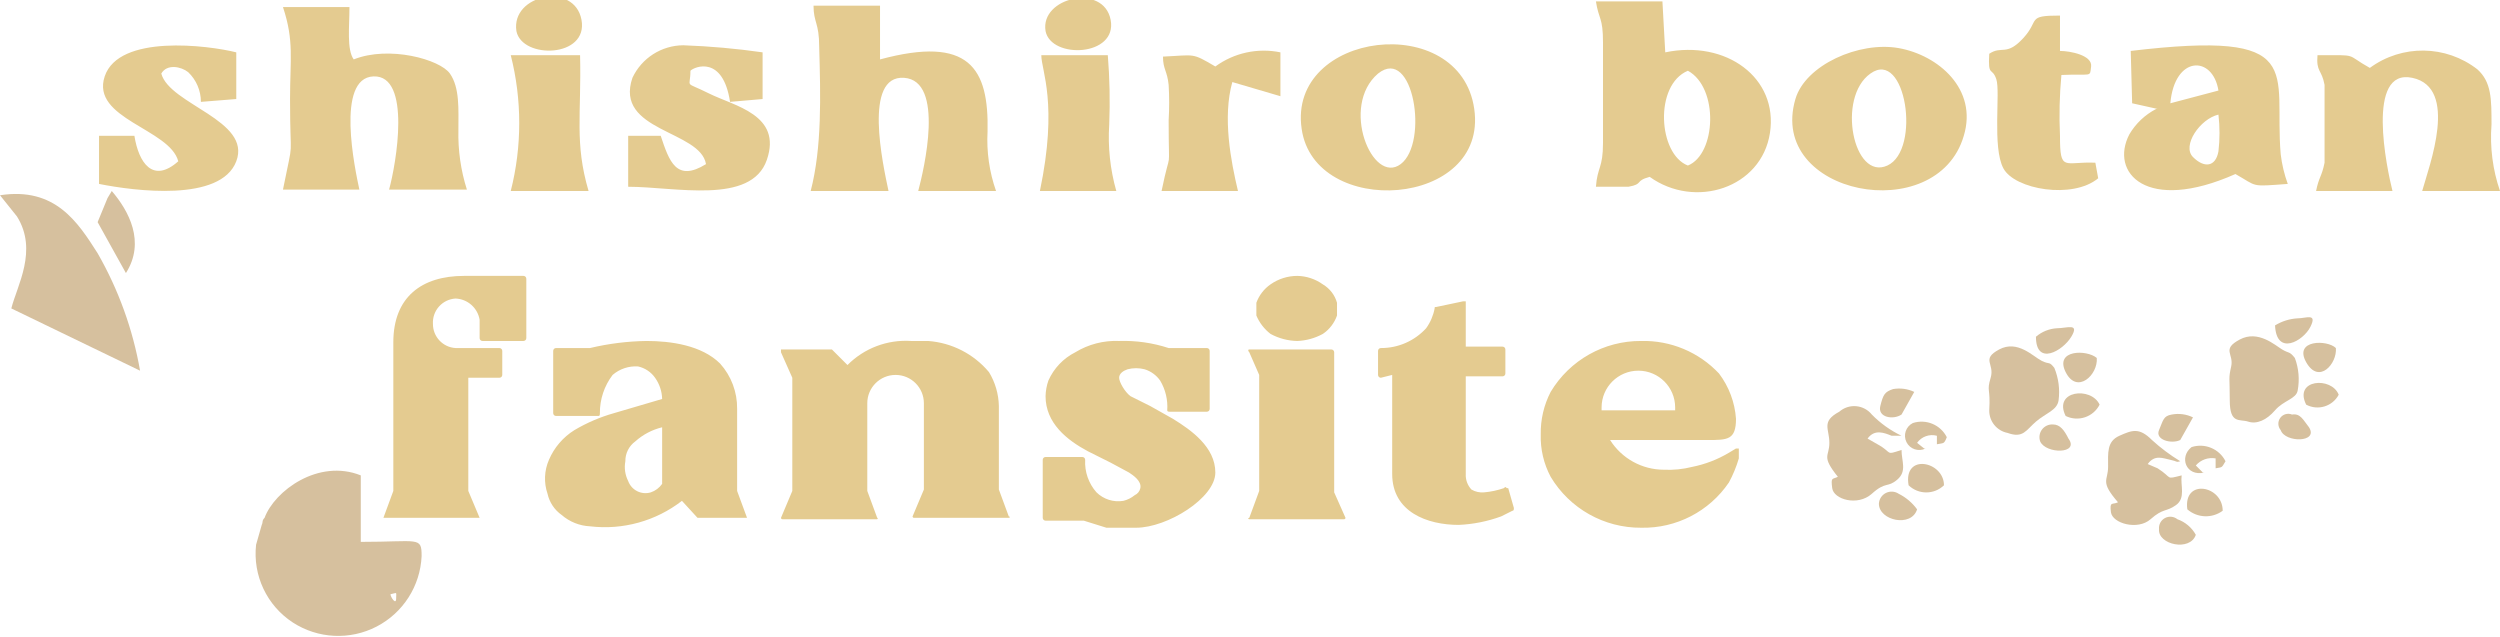
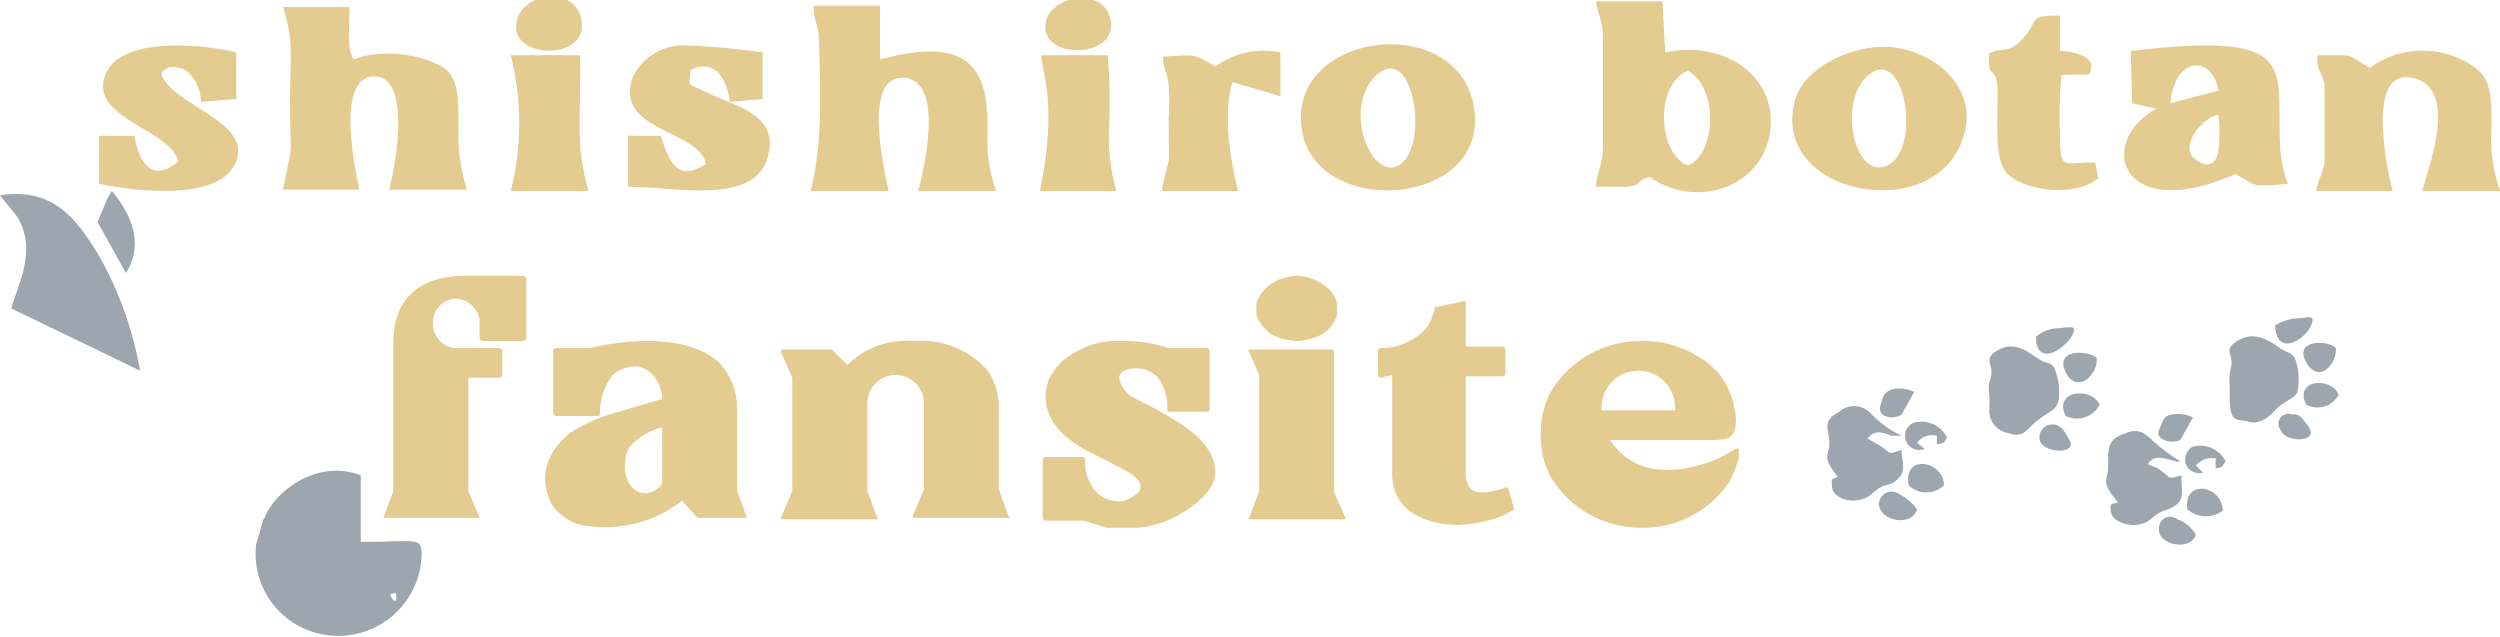
<svg xmlns="http://www.w3.org/2000/svg" id="prefix__Layer_1" data-name="Layer 1" viewBox="0 0 176.7 45">
  <defs>
-     <style>.prefix__cls-1,.prefix__cls-3{fill:#e4cb90}.prefix__cls-1,.prefix__cls-2{fill-rule:evenodd}.prefix__cls-2{fill:#d6c09e}</style>
+     <style>.prefix__cls-1,.prefix__cls-3{fill:#e4cb90}.prefix__cls-1,.prefix__cls-2{fill-rule:evenodd}.prefix__cls-2{fill:#9da6af}</style>
  </defs>
  <path class="prefix__cls-1" d="M119.3 11.7c-2.1-.8-2.4-5.7 0-6.7 2.2 1.2 2 5.9 0 6.7zM117.5.1h-4.7c.2 1.3.5 1.1.5 2.9v7.1c0 1.8-.4 1.7-.5 3.1h2.3c1.1-.2.4-.4 1.5-.7 3.2 2.3 7.9.8 8.5-3.1s-3.1-6.6-7.4-5.7zM57.5.4c0 1.2.4 1.2.4 2.9.1 3.5.2 7.1-.6 10.2h5.5c-.4-1.9-1.8-8.2 1.1-8s1.4 6.5 1 8h5.5a10.9 10.9 0 01-.6-4.2c.1-4.5-1.3-6.8-7.6-5.1V.4zM25 4.2c-.5-.7-.3-2.3-.3-3.7H20c.8 2.4.5 3.7.5 6.5 0 4.8.3 2.4-.5 6.4h5.4c-.3-1.4-1.7-7.9 1-8s1.6 6.2 1.1 8H33a12.9 12.9 0 01-.6-4.2c0-1.5.1-3-.6-4s-4.3-2-6.8-1zM163.8 3.9c-.1 1.2.3 1 .5 2.1v5.5c-.2 1-.4 1-.6 2h5.4c-.4-1.6-1.9-8.7 1.4-8s1.2 6.2.7 8h5.5a11.7 11.7 0 01-.6-4.7c0-1.8 0-3-1-3.9a6.3 6.3 0 00-7.6-.1c-1.8-1-.7-.9-3.7-.9zM156.8 8.1a11.3 11.3 0 010 2.6c-.2 1.1-1 1.2-1.8.4s.5-2.7 1.8-3zm-3.4-.8c.3-3.4 3-3.4 3.4-.9zm-2.7 0l1.8.4h-.1a4.7 4.7 0 00-1.9 1.8c-1.4 2.7 1.2 5.6 7.5 2.8 1.6.9 1 .9 3.7.7a9.3 9.3 0 01-.5-2.1c-.5-5.9 2-8.8-10.6-7.3zM97.4 5.2c2.5-2 3.6 4.9 1.6 6.4s-4.3-4.1-1.6-6.4zM92 9.1c.9 6.4 13.2 5.6 12.2-1.4S91 2.2 92 9.1zM132.2 5.2c2.5-1.8 3.6 5.4 1.2 6.5s-3.6-4.8-1.2-6.5zm6.6 4.4c1-3.3-1.8-5.7-4.6-6.2s-6.6 1.2-7.3 3.6c-2 6.8 10 9.1 11.9 2.6zM11.4 5.2c.4-.7 1.4-.5 1.9-.1a2.9 2.9 0 01.9 2.1l2.5-.2V3.7c-2-.5-8.3-1.3-9.3 1.7s4.6 3.7 5.2 6c-1.8 1.6-2.8.1-3.1-1.8H7V13c2.5.5 8.6 1.3 9.7-1.6s-4.7-4-5.3-6.2zM48.8 5c.3-.3 2.3-1.1 2.8 2.2l2.3-.2V3.7a52.9 52.9 0 00-5.6-.5 4 4 0 00-3.6 2.3c-1.3 3.8 4.8 3.7 5.2 6.1-2.1 1.3-2.6-.2-3.2-2h-2.3v3.6c3.3 0 8.7 1.3 9.8-1.9s-2.3-3.8-4.1-4.7-1.3-.3-1.3-1.6z" />
  <path class="prefix__cls-2" d="M134.4 31.8c-1.2.4-.6.2-1.7-.4l-.7-.4c.5-.7 1.2-.4 1.7-.2h.7a7.4 7.4 0 01-2.1-1.5 1.6 1.6 0 00-2.3-.2c-1.3.7-.7 1.2-.7 2.2s-.6.9.6 2.4c-.4.2-.5 0-.4.8s1.8 1.3 2.8.4 1.1-.4 1.8-1 .3-1.3.3-2.1zM.8 21.8c.4-1.6 1.9-4.1.4-6.5L0 13.8c3.9-.6 5.5 1.9 6.9 4.1a25.5 25.5 0 013 8.3z" />
  <path class="prefix__cls-1" d="M140.6 3.8c-.1 1.7.2.9.5 1.8s-.3 4.8.5 6.3 4.9 2.2 6.7.7l-.2-1.1c-2.2-.1-2.5.7-2.5-1.9a30.9 30.9 0 01.1-4.3c2.2-.1 2 .2 2.1-.6s-1.5-1.1-2.2-1.1V1.1c-2.4 0-1.4.3-2.6 1.6s-1.5.5-2.4 1.1z" />
  <path class="prefix__cls-2" d="M145.2 26c-.4-.5-.3-.2-.9-.5s-1.7-1.5-3-.8-.3 1-.6 2 0 .7-.1 2.3a1.6 1.6 0 001.3 1.6c1.1.4 1.3-.2 2-.8s1.5-.8 1.6-1.5a4.5 4.5 0 00-.3-2.3z" />
  <path class="prefix__cls-1" d="M82.2 4c0 .9.3 1 .4 2a20.8 20.8 0 010 2.5c0 4.2.2 1.6-.5 5h5.4c-.5-2.1-1.1-5.2-.4-7.7l3.4 1V3.7a5.8 5.8 0 00-4.6 1c-1.7-1-1.4-.8-3.7-.7zM78.3 3.9h-4.7c0 1.1 1.2 3.4-.1 9.6h5.4a13.9 13.9 0 01-.5-4.7 40.5 40.5 0 00-.1-4.9zM41 3.9h-4.9a19.5 19.5 0 010 9.6h5.5c-1-3.4-.5-5.4-.6-9.6z" />
  <path class="prefix__cls-1" d="M36.5 2.2c.4 2 5.1 1.9 4.6-.8s-5-1.8-4.6.8zM73.9 2.2c.4 2 5.1 1.8 4.6-.8s-5-1.6-4.6.8z" />
  <path class="prefix__cls-2" d="M134.9 34.3a1.8 1.8 0 002.5 0c0-1.7-2.9-2.3-2.5 0zM135.5 36a3.6 3.6 0 00-1.3-1.1.9.9 0 00-1.4.7c0 1.2 2.3 1.7 2.7.4zM135.3 27.7a2.5 2.5 0 00-1.5-.2c-.6.2-.7.4-.9 1.2s.9 1 1.5.6zM136.1 31.7h-.1l-.5-.4a1.3 1.3 0 011.4-.5V31.4c.5-.1.5 0 .7-.5a2 2 0 00-2.4-1 1 1 0 00.9 1.8zM154.2 33.6c-1.2.3-.6.2-1.7-.5l-.7-.3c.5-.7 1.1-.4 1.6-.3s.4.2.7.1a13 13 0 01-2-1.5c-.9-.9-1.4-.7-2.3-.3S149 32 149 33s-.6 1 .7 2.5c-.4.2-.6-.1-.5.7s1.9 1.3 2.8.5 1.1-.5 1.8-1 .3-1.4.4-2.1zM154.6 36a2 2 0 002.5.1c0-1.8-2.8-2.3-2.5-.1zM155.2 37.8a2.4 2.4 0 00-1.3-1.1.8.8 0 00-1.3.7c-.1 1.1 2.2 1.6 2.6.4zM155 29.5a2.4 2.4 0 00-1.5-.2c-.6.1-.6.4-.9 1.1s.9 1 1.5.7zM155.8 33.4h-.1l-.5-.5a1.5 1.5 0 011.4-.5v.7c.5-.1.4 0 .7-.5a2 2 0 00-2.4-1c-.9.7-.4 2.1.9 1.8zM6.9 15.7l.7-1.7.3-.5c1.2 1.4 2.4 3.6 1 5.8zM148.2 25.3c-.7-.6-3-.6-2.2 1s2.3.2 2.2-1zM146 29.4a1.8 1.8 0 002.4-.8c-.6-1.3-3.3-1-2.4.8zM143.9 23.8c0 2.1 1.9 1 2.5 0s-.3-.6-1-.6a2.5 2.5 0 00-1.5.6zM146.2 31c-.3-.6-.6-1-1.1-1a.9.9 0 00-.9 1.2c.4.9 2.8.9 2-.2zM162.2 25.3c-.4-.5-.4-.3-.9-.6s-1.7-1.4-3-.7-.4 1-.6 1.9-.1.7-.1 2.4.7 1.3 1.3 1.5 1.3-.1 1.9-.8 1.5-.8 1.6-1.4a4.3 4.3 0 00-.2-2.3zM165.1 24.6c-.6-.6-3-.6-2.1 1s2.2.1 2.1-1zM163 28.6a1.7 1.7 0 002.3-.7c-.5-1.3-3.2-1.1-2.3.7zM160.8 23c.1 2.2 2 1.1 2.5.1s-.3-.6-.9-.6a3.4 3.4 0 00-1.6.5zM163.2 30.2c-.4-.5-.6-1-1.2-.9a.7.7 0 00-.8 1.1c.3.9 2.7.9 2-.2zM27.6 42c.5-.1.4-.2.4.3s-.4-.1-.4-.3zm-2.1-3.7v-4.7c-3-1.2-6.1 1.1-6.8 3-.2.2-.1.3-.2.5l-.4 1.4a5.8 5.8 0 002.6 5.5 5.9 5.9 0 009.1-4.7c0-1.4-.2-1-4.3-1z" />
  <path class="prefix__cls-3" d="M33.1 34.7l.8 1.9h-6.8l.7-1.9V24.2c0-3.2 2-4.7 5-4.7H37a.2.2 0 01.2.2v4.2a.2.2 0 01-.2.2h-2.9a.2.2 0 01-.2-.2v-1.3a1.8 1.8 0 00-1.7-1.5 1.7 1.7 0 00-1.6 1.8 1.7 1.7 0 001.6 1.7h3.1a.2.2 0 01.2.2v1.7a.2.2 0 01-.2.2h-2.2zM41.7 37.2a3.3 3.3 0 01-2-.8 2.5 2.5 0 01-1-1.5 3.3 3.3 0 01.1-2.4 4.6 4.6 0 011.8-2.1 11.8 11.8 0 012.8-1.2l3.4-1a2.7 2.7 0 00-.5-1.5 2 2 0 00-1.2-.8 2.5 2.5 0 00-1.8.6 4.4 4.4 0 00-.9 2.7c0 .1 0 .2-.1.2h-3a.2.2 0 01-.2-.2v-4.4a.2.2 0 01.2-.2h2.4a18.3 18.3 0 014-.5c1.7 0 3.9.3 5.2 1.6a4.7 4.7 0 011.2 3.2v5.8l.7 1.9h-3.5l-1.1-1.2a8.9 8.9 0 01-6.5 1.8zm5.1-7a4.4 4.4 0 00-1.9 1 1.7 1.7 0 00-.7 1.4 2.2 2.2 0 00.2 1.4 1.3 1.3 0 001.6.8 1.6 1.6 0 00.8-.6zM56 26.7l-.8-1.8v-.2h3.6l1.1 1.1a5.8 5.8 0 014.5-1.7h1.2a6.2 6.2 0 014.3 2.2 4.8 4.8 0 01.7 2.4v5.9l.7 1.9c.1 0 .1.1 0 .1h-6.7a.1.1 0 01-.1-.1l.8-1.9v-6.1a2 2 0 10-4 0v6.2l.7 1.9c.1 0 0 .1 0 .1h-6.7a.1.1 0 01-.1-.1l.8-1.9zM76.6 36.8h-2.7a.2.2 0 01-.2-.2v-4.1a.2.2 0 01.2-.2h2.6a.2.2 0 01.2.2 3.2 3.2 0 00.8 2.3 2.2 2.2 0 001.9.6 2 2 0 00.8-.4.7.7 0 00.4-.5c.1-.5-.5-.9-.8-1.1l-1.3-.7-1.6-.8c-1.5-.8-3-2-3-3.9a3.6 3.6 0 01.2-1.1 4.1 4.1 0 011.9-2 5.5 5.5 0 013.1-.8 10.2 10.2 0 013.5.5h2.7a.2.2 0 01.2.2v4.1a.2.2 0 01-.2.2h-2.6c-.1 0-.2 0-.2-.1a3.6 3.6 0 00-.5-2.1 2.1 2.1 0 00-1.1-.8 2.4 2.4 0 00-1.2 0c-.3.1-.6.3-.6.6s.4 1 .8 1.3l1.4.7 1.6.9c1.3.8 3 2 3 3.8s-3.4 3.9-5.6 3.9h-2.1zM95.1 36.6a.1.1 0 01-.1.1h-6.7c-.1 0-.1-.1 0-.1l.7-1.9v-8.2l-.7-1.6c-.1-.1-.1-.2 0-.2h5.8a.2.2 0 01.2.2v9.9zm-3.4-17.1a3.2 3.2 0 011.8.6 2.2 2.2 0 011 1.3v.9a2.6 2.6 0 01-1 1.3 4.1 4.1 0 01-1.8.5 4.1 4.1 0 01-1.9-.5 3.2 3.2 0 01-1-1.3v-.9a2.7 2.7 0 011-1.3 3.3 3.3 0 011.9-.6zM97.6 26.7a.2.2 0 01-.2-.2v-1.7a.2.2 0 01.2-.2 4.3 4.3 0 003.2-1.4 3.5 3.5 0 00.6-1.4c0-.1 0-.1.1-.1l1.9-.4h.2v3.2h2.6a.2.2 0 01.2.2v1.7a.2.2 0 01-.2.2h-2.6v6.9a1.5 1.5 0 00.4 1.1 1.5 1.5 0 00.9.2 5.8 5.8 0 001.4-.3c.1-.1.1-.1.2 0h.1l.4 1.4c0 .1 0 .2-.1.2l-.8.4a10 10 0 01-3 .6c-2.2 0-4.7-.9-4.7-3.6v-7zM117.6 33.2a6.8 6.8 0 002-.2 8.2 8.2 0 002.6-1l.5-.3h.2v.7a8.7 8.7 0 01-.7 1.7 7.3 7.3 0 01-6.2 3.2 7.4 7.4 0 01-6.4-3.6 6 6 0 01-.7-3 6.3 6.3 0 01.7-3 7.4 7.4 0 016.4-3.6 7.3 7.3 0 015.5 2.3 6 6 0 011.2 3.2c0 1.5-.6 1.5-2 1.5h-6.9a4.5 4.5 0 003.8 2.1zm-4.4-4.2h5.2v-.2a2.6 2.6 0 10-5.2 0z" />
</svg>
